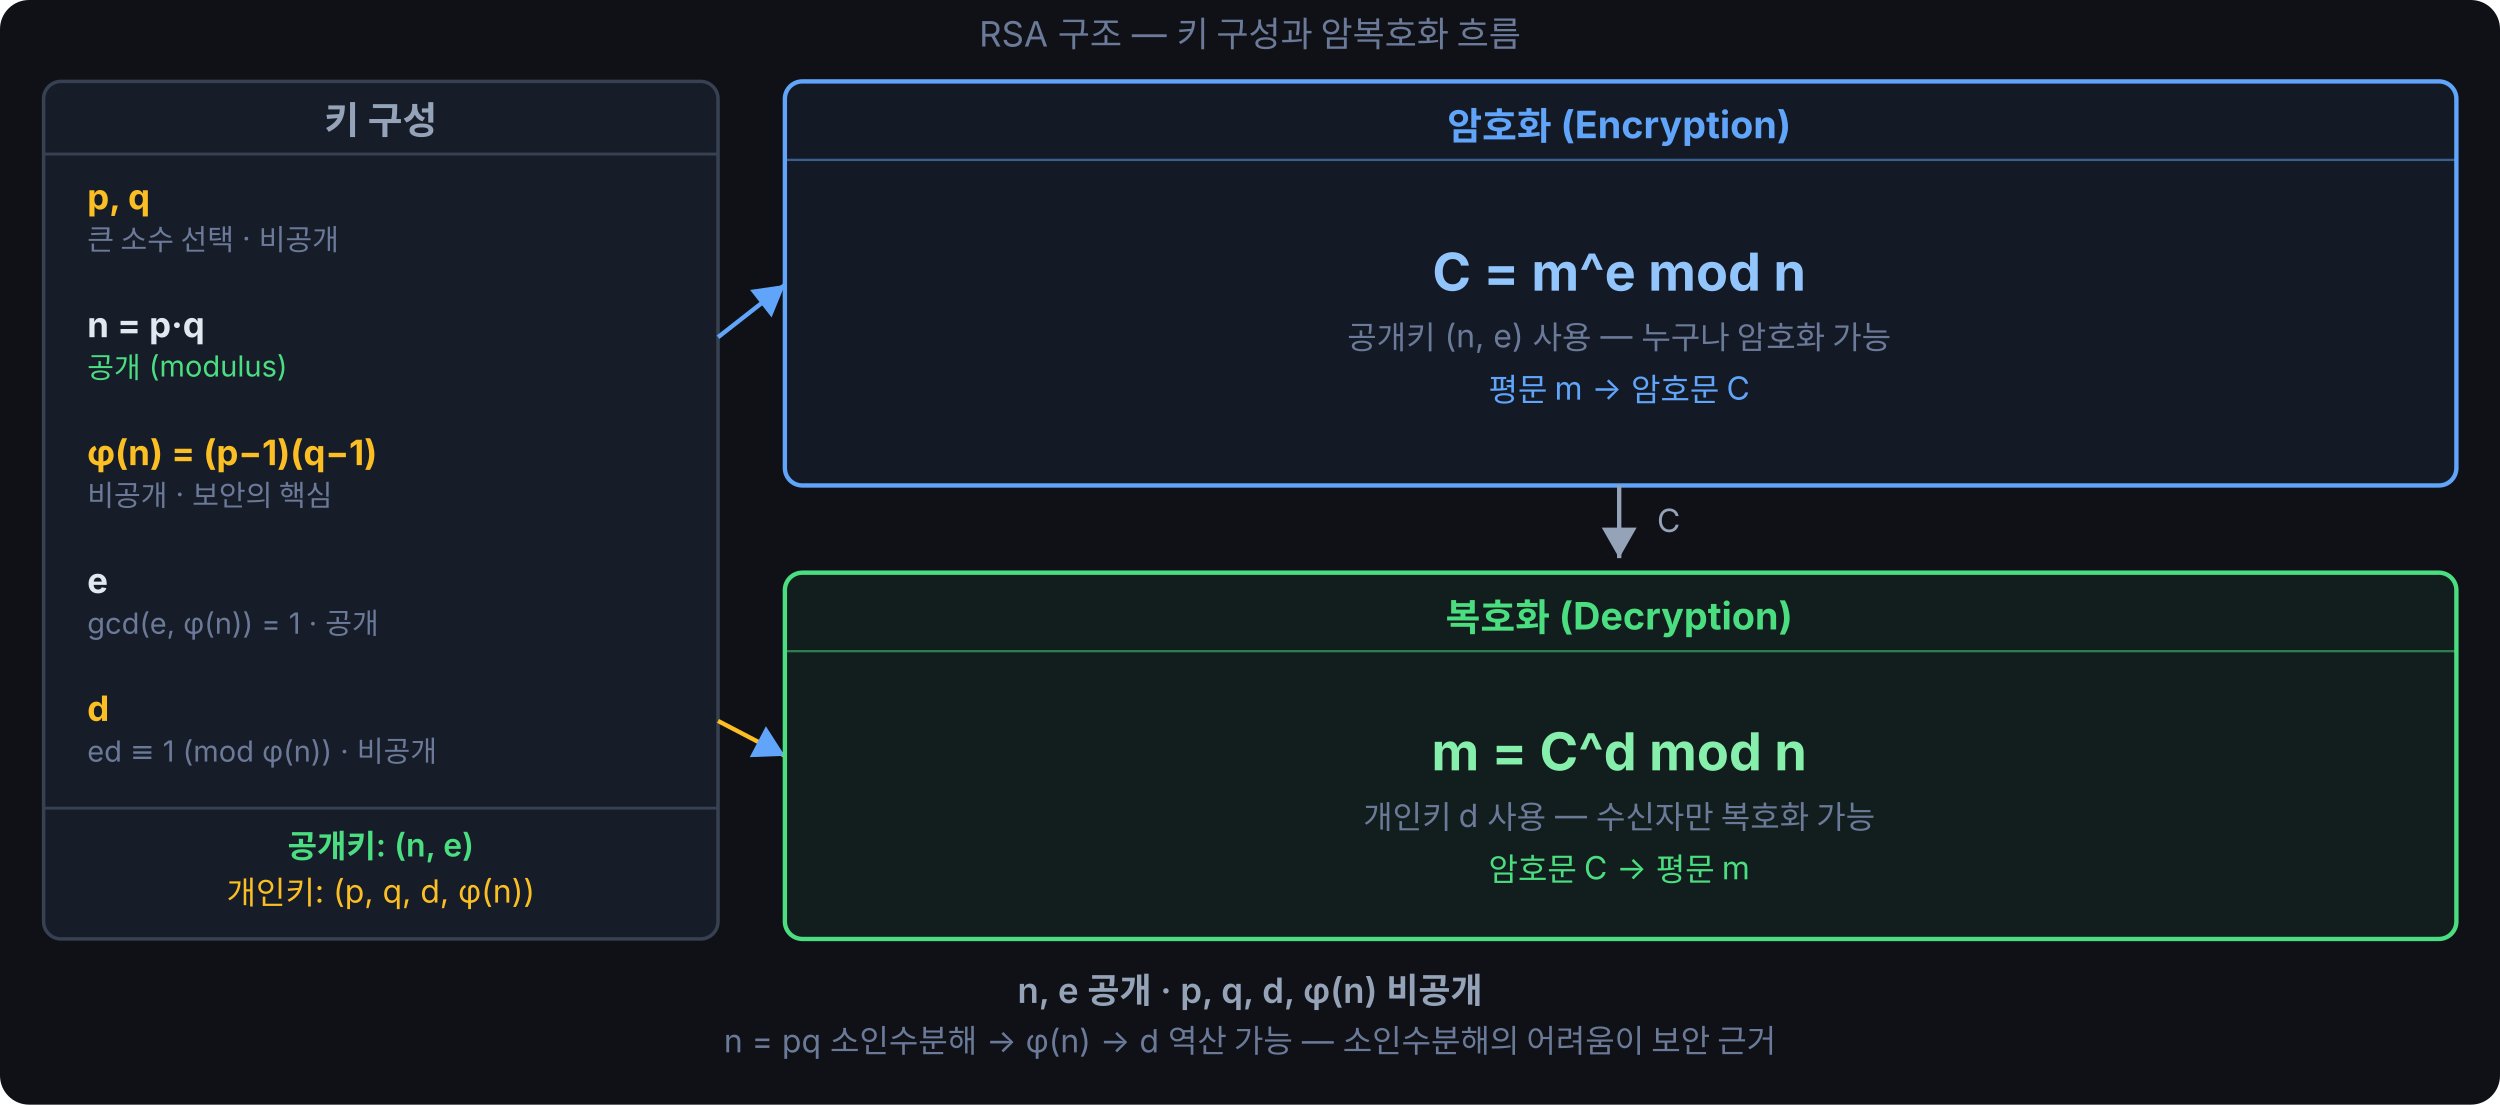
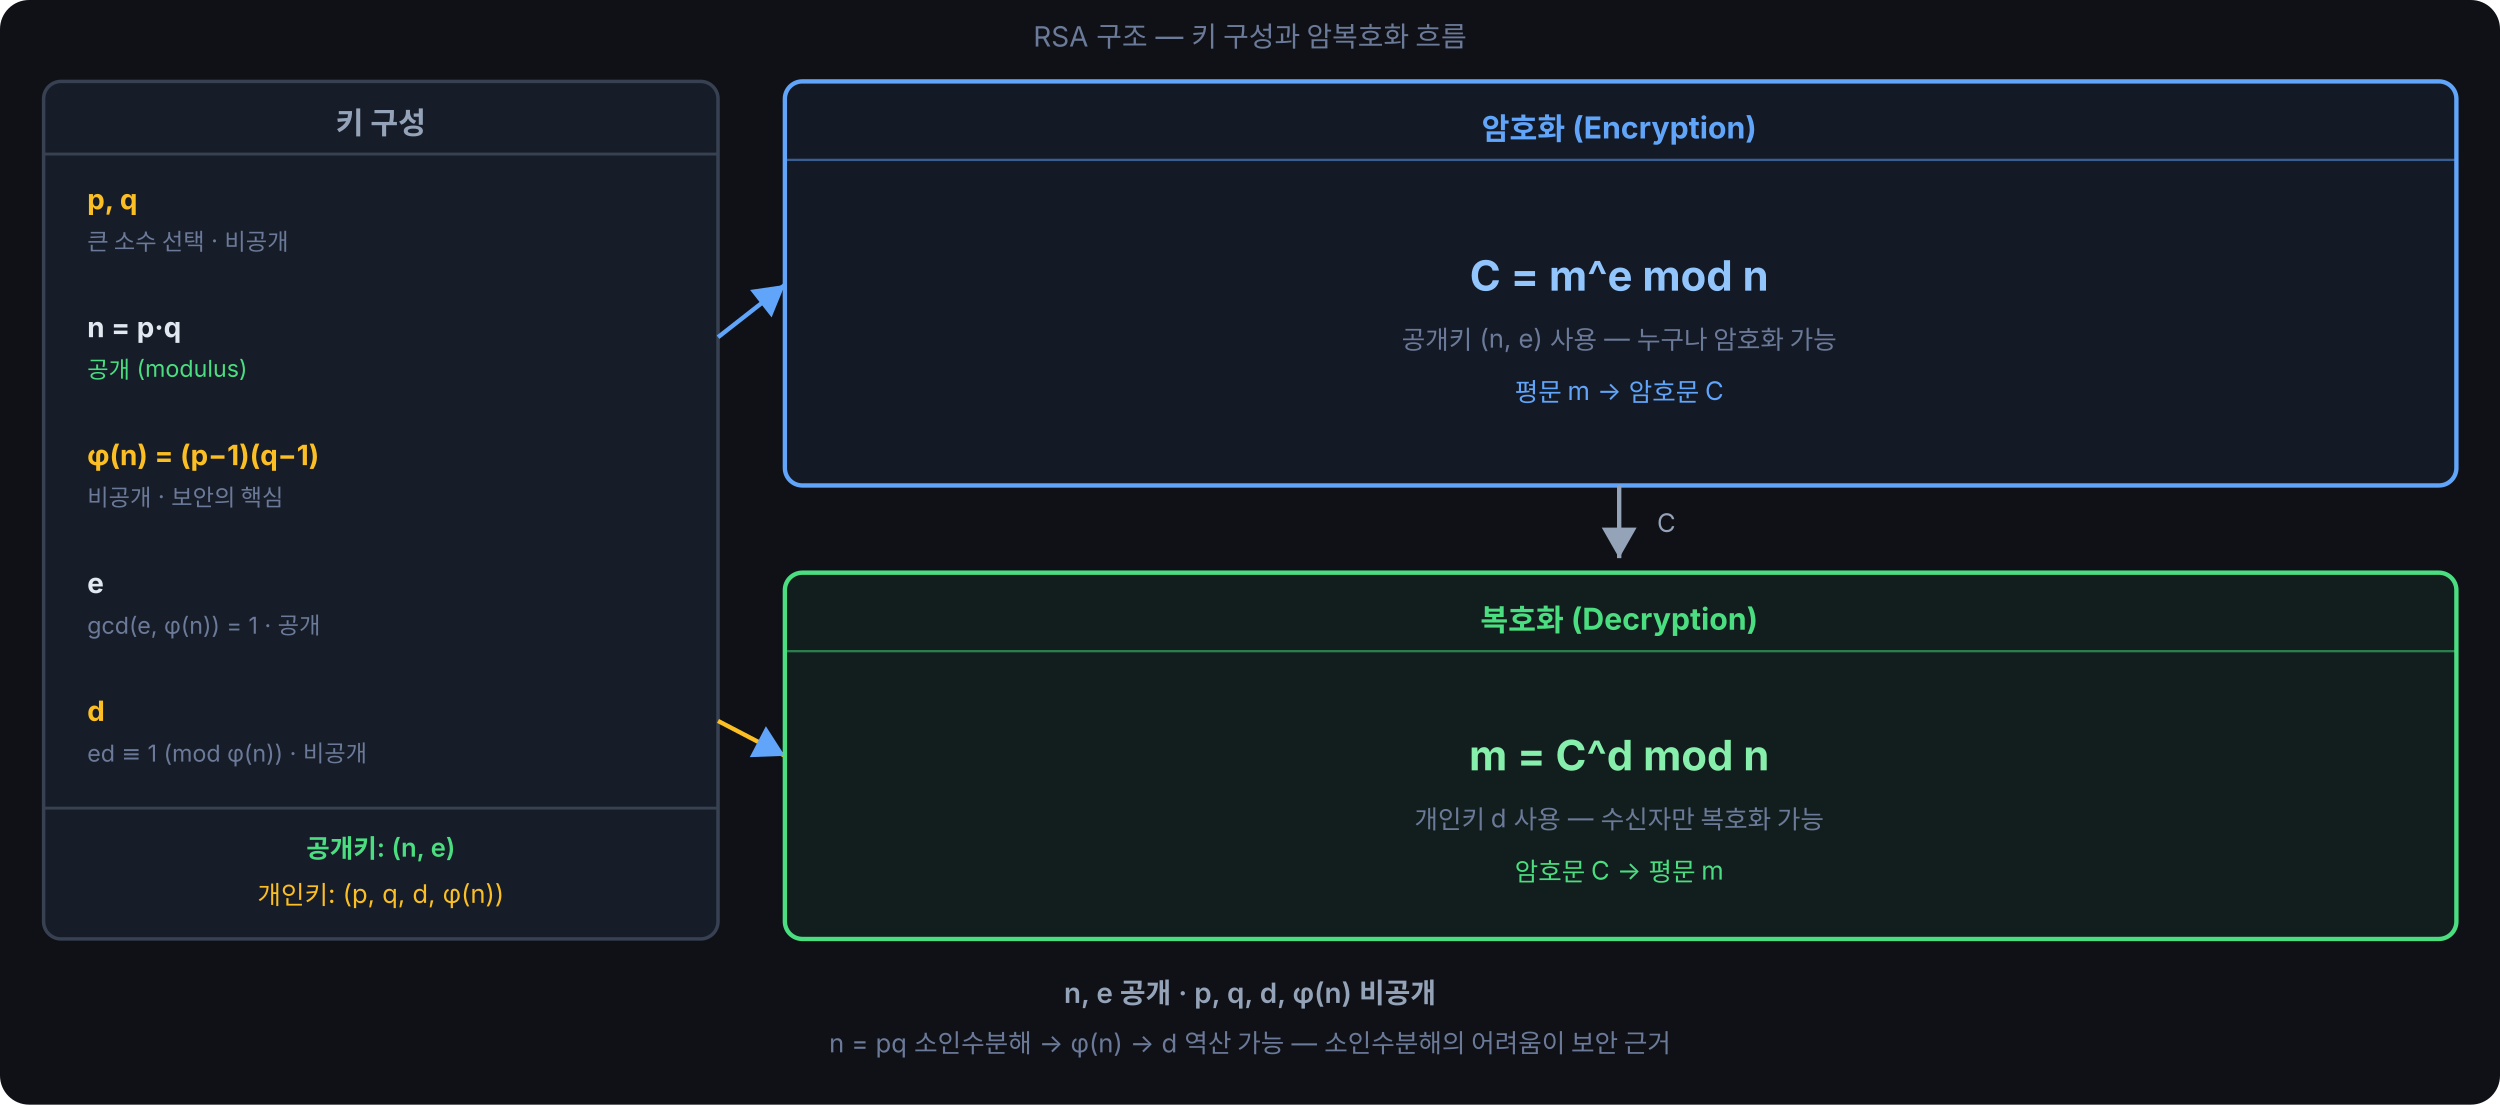
- <svg xmlns="http://www.w3.org/2000/svg" viewBox="0 0 860 380" width="860" height="380">
+ <svg xmlns="http://www.w3.org/2000/svg" viewBox="0 0 860 380" width="1290" height="570">
  <rect width="860" height="380" fill="#0f1117" rx="10" />
-   <text x="430" y="16" text-anchor="middle" font-family="system-ui,-apple-system,sans-serif" font-size="12" fill="#6b7a99">RSA 구조 — 키 구성과 암복호화 흐름</text>
+   <text x="430" y="16" text-anchor="middle" font-family="system-ui,-apple-system,sans-serif" font-size="9.6" fill="#6b7a99">RSA 구조 — 키 구성과 암복호화 흐름</text>
  <defs>
    <marker id="arr-blue" markerWidth="8" markerHeight="8" refX="7" refY="4" orient="auto">
      <polygon points="0,0 7,4 0,8" fill="#60a5fa" />
    </marker>
    <marker id="arr-gray" markerWidth="8" markerHeight="8" refX="7" refY="4" orient="auto">
      <polygon points="0,0 7,4 0,8" fill="#94a3b8" />
    </marker>
  </defs>
  <rect x="15" y="28" width="232" height="295" rx="6" fill="rgba(30,41,59,0.5)" stroke="#374151" stroke-width="1.2" />
-   <text x="131" y="46" text-anchor="middle" font-family="system-ui,-apple-system,sans-serif" font-size="13" font-weight="700" fill="#94a3b8">키 구성</text>
+   <text x="131" y="46" text-anchor="middle" font-family="system-ui,-apple-system,sans-serif" font-size="10.4" font-weight="700" fill="#94a3b8">키 구성</text>
  <line x1="15" y1="53" x2="247" y2="53" stroke="#374151" stroke-width="1" />
-   <text x="30" y="72" font-family="system-ui,-apple-system,sans-serif" font-size="12" font-weight="700" fill="#fbbf24">p, q</text>
-   <text x="30" y="86" font-family="system-ui,-apple-system,sans-serif" font-size="10" fill="#6b7a99">큰 소수 선택 · 비공개</text>
-   <text x="30" y="116" font-family="system-ui,-apple-system,sans-serif" font-size="12" font-weight="700" fill="#e2e8f0">n = p·q</text>
-   <text x="30" y="130" font-family="system-ui,-apple-system,sans-serif" font-size="10" fill="#4ade80">공개 (modulus)</text>
-   <text x="30" y="160" font-family="system-ui,-apple-system,sans-serif" font-size="12" font-weight="700" fill="#fbbf24">φ(n) = (p−1)(q−1)</text>
-   <text x="30" y="174" font-family="system-ui,-apple-system,sans-serif" font-size="10" fill="#6b7a99">비공개 · 보안의 핵심</text>
-   <text x="30" y="204" font-family="system-ui,-apple-system,sans-serif" font-size="12" font-weight="700" fill="#e2e8f0">e</text>
-   <text x="30" y="218" font-family="system-ui,-apple-system,sans-serif" font-size="10" fill="#6b7a99">gcd(e, φ(n)) = 1 · 공개</text>
-   <text x="30" y="248" font-family="system-ui,-apple-system,sans-serif" font-size="12" font-weight="700" fill="#fbbf24">d</text>
-   <text x="30" y="262" font-family="system-ui,-apple-system,sans-serif" font-size="10" fill="#6b7a99">ed ≡ 1 (mod φ(n)) · 비공개</text>
+   <text x="30" y="72" font-family="system-ui,-apple-system,sans-serif" font-size="9.6" font-weight="700" fill="#fbbf24">p, q</text>
+   <text x="30" y="86" font-family="system-ui,-apple-system,sans-serif" font-size="8" fill="#6b7a99">큰 소수 선택 · 비공개</text>
+   <text x="30" y="116" font-family="system-ui,-apple-system,sans-serif" font-size="9.6" font-weight="700" fill="#e2e8f0">n = p·q</text>
+   <text x="30" y="130" font-family="system-ui,-apple-system,sans-serif" font-size="8" fill="#4ade80">공개 (modulus)</text>
+   <text x="30" y="160" font-family="system-ui,-apple-system,sans-serif" font-size="9.6" font-weight="700" fill="#fbbf24">φ(n) = (p−1)(q−1)</text>
+   <text x="30" y="174" font-family="system-ui,-apple-system,sans-serif" font-size="8" fill="#6b7a99">비공개 · 보안의 핵심</text>
+   <text x="30" y="204" font-family="system-ui,-apple-system,sans-serif" font-size="9.6" font-weight="700" fill="#e2e8f0">e</text>
+   <text x="30" y="218" font-family="system-ui,-apple-system,sans-serif" font-size="8" fill="#6b7a99">gcd(e, φ(n)) = 1 · 공개</text>
+   <text x="30" y="248" font-family="system-ui,-apple-system,sans-serif" font-size="9.6" font-weight="700" fill="#fbbf24">d</text>
+   <text x="30" y="262" font-family="system-ui,-apple-system,sans-serif" font-size="8" fill="#6b7a99">ed ≡ 1 (mod φ(n)) · 비공개</text>
  <line x1="15" y1="278" x2="247" y2="278" stroke="#374151" stroke-width="1" />
-   <text x="131" y="295" text-anchor="middle" font-family="system-ui,-apple-system,sans-serif" font-size="11" font-weight="600" fill="#4ade80">공개키: (n, e)</text>
-   <text x="131" y="311" text-anchor="middle" font-family="system-ui,-apple-system,sans-serif" font-size="11" fill="#fbbf24">개인키: (p, q, d, φ(n))</text>
+   <text x="131" y="295" text-anchor="middle" font-family="system-ui,-apple-system,sans-serif" font-size="8.8" font-weight="600" fill="#4ade80">공개키: (n, e)</text>
+   <text x="131" y="311" text-anchor="middle" font-family="system-ui,-apple-system,sans-serif" font-size="8.8" fill="#fbbf24">개인키: (p, q, d, φ(n))</text>
  <line x1="247" y1="116" x2="270" y2="98" stroke="#60a5fa" stroke-width="1.5" marker-end="url(#arr-blue)" />
  <line x1="247" y1="248" x2="270" y2="260" stroke="#fbbf24" stroke-width="1.5" marker-end="url(#arr-blue)" />
  <rect x="270" y="28" width="575" height="139" rx="6" fill="rgba(96,165,250,0.06)" stroke="#60a5fa" stroke-width="1.5" />
-   <text x="557" y="48" text-anchor="middle" font-family="system-ui,-apple-system,sans-serif" font-size="13" font-weight="700" fill="#60a5fa">암호화 (Encryption)</text>
+   <text x="557" y="48" text-anchor="middle" font-family="system-ui,-apple-system,sans-serif" font-size="10.4" font-weight="700" fill="#60a5fa">암호화 (Encryption)</text>
  <line x1="270" y1="55" x2="845" y2="55" stroke="#60a5fa" stroke-width="0.8" stroke-opacity="0.5" />
-   <text x="557" y="100" text-anchor="middle" font-family="system-ui,-apple-system,sans-serif" font-size="18" font-weight="700" fill="#93c5fd">C = m^e  mod n</text>
-   <text x="557" y="120" text-anchor="middle" font-family="system-ui,-apple-system,sans-serif" font-size="11" fill="#6b7a99">공개키 (n, e) 사용 — 누구나 암호화 가능</text>
-   <text x="557" y="138" text-anchor="middle" font-family="system-ui,-apple-system,sans-serif" font-size="11" fill="#60a5fa">평문 m  →  암호문 C</text>
+   <text x="557" y="100" text-anchor="middle" font-family="system-ui,-apple-system,sans-serif" font-size="14.4" font-weight="700" fill="#93c5fd">C = m^e  mod n</text>
+   <text x="557" y="120" text-anchor="middle" font-family="system-ui,-apple-system,sans-serif" font-size="8.8" fill="#6b7a99">공개키 (n, e) 사용 — 누구나 암호화 가능</text>
+   <text x="557" y="138" text-anchor="middle" font-family="system-ui,-apple-system,sans-serif" font-size="8.8" fill="#60a5fa">평문 m  →  암호문 C</text>
  <line x1="557" y1="167" x2="557" y2="192" stroke="#94a3b8" stroke-width="1.5" marker-end="url(#arr-gray)" />
-   <text x="570" y="183" font-family="system-ui,-apple-system,sans-serif" font-size="11" fill="#94a3b8">C</text>
+   <text x="570" y="183" font-family="system-ui,-apple-system,sans-serif" font-size="8.8" fill="#94a3b8">C</text>
  <rect x="270" y="197" width="575" height="126" rx="6" fill="rgba(74,222,128,0.06)" stroke="#4ade80" stroke-width="1.5" />
-   <text x="557" y="217" text-anchor="middle" font-family="system-ui,-apple-system,sans-serif" font-size="13" font-weight="700" fill="#4ade80">복호화 (Decryption)</text>
+   <text x="557" y="217" text-anchor="middle" font-family="system-ui,-apple-system,sans-serif" font-size="10.4" font-weight="700" fill="#4ade80">복호화 (Decryption)</text>
  <line x1="270" y1="224" x2="845" y2="224" stroke="#4ade80" stroke-width="0.8" stroke-opacity="0.5" />
-   <text x="557" y="265" text-anchor="middle" font-family="system-ui,-apple-system,sans-serif" font-size="18" font-weight="700" fill="#86efac">m = C^d  mod n</text>
-   <text x="557" y="285" text-anchor="middle" font-family="system-ui,-apple-system,sans-serif" font-size="11" fill="#6b7a99">개인키 d 사용 — 수신자만 복호화 가능</text>
-   <text x="557" y="303" text-anchor="middle" font-family="system-ui,-apple-system,sans-serif" font-size="11" fill="#4ade80">암호문 C  →  평문 m</text>
-   <text x="430" y="345" text-anchor="middle" font-family="system-ui,-apple-system,sans-serif" font-size="12" font-weight="600" fill="#94a3b8">n, e 공개  ·  p, q, d, φ(n) 비공개</text>
-   <text x="430" y="362" text-anchor="middle" font-family="system-ui,-apple-system,sans-serif" font-size="11" fill="#6b7a99">n = pq 소인수분해 → φ(n) → d 역산 가능  — 소인수분해의 어려움이 보안 근거</text>
+   <text x="557" y="265" text-anchor="middle" font-family="system-ui,-apple-system,sans-serif" font-size="14.4" font-weight="700" fill="#86efac">m = C^d  mod n</text>
+   <text x="557" y="285" text-anchor="middle" font-family="system-ui,-apple-system,sans-serif" font-size="8.8" fill="#6b7a99">개인키 d 사용 — 수신자만 복호화 가능</text>
+   <text x="557" y="303" text-anchor="middle" font-family="system-ui,-apple-system,sans-serif" font-size="8.8" fill="#4ade80">암호문 C  →  평문 m</text>
+   <text x="430" y="345" text-anchor="middle" font-family="system-ui,-apple-system,sans-serif" font-size="9.6" font-weight="600" fill="#94a3b8">n, e 공개  ·  p, q, d, φ(n) 비공개</text>
+   <text x="430" y="362" text-anchor="middle" font-family="system-ui,-apple-system,sans-serif" font-size="8.8" fill="#6b7a99">n = pq 소인수분해 → φ(n) → d 역산 가능  — 소인수분해의 어려움이 보안 근거</text>
</svg>
